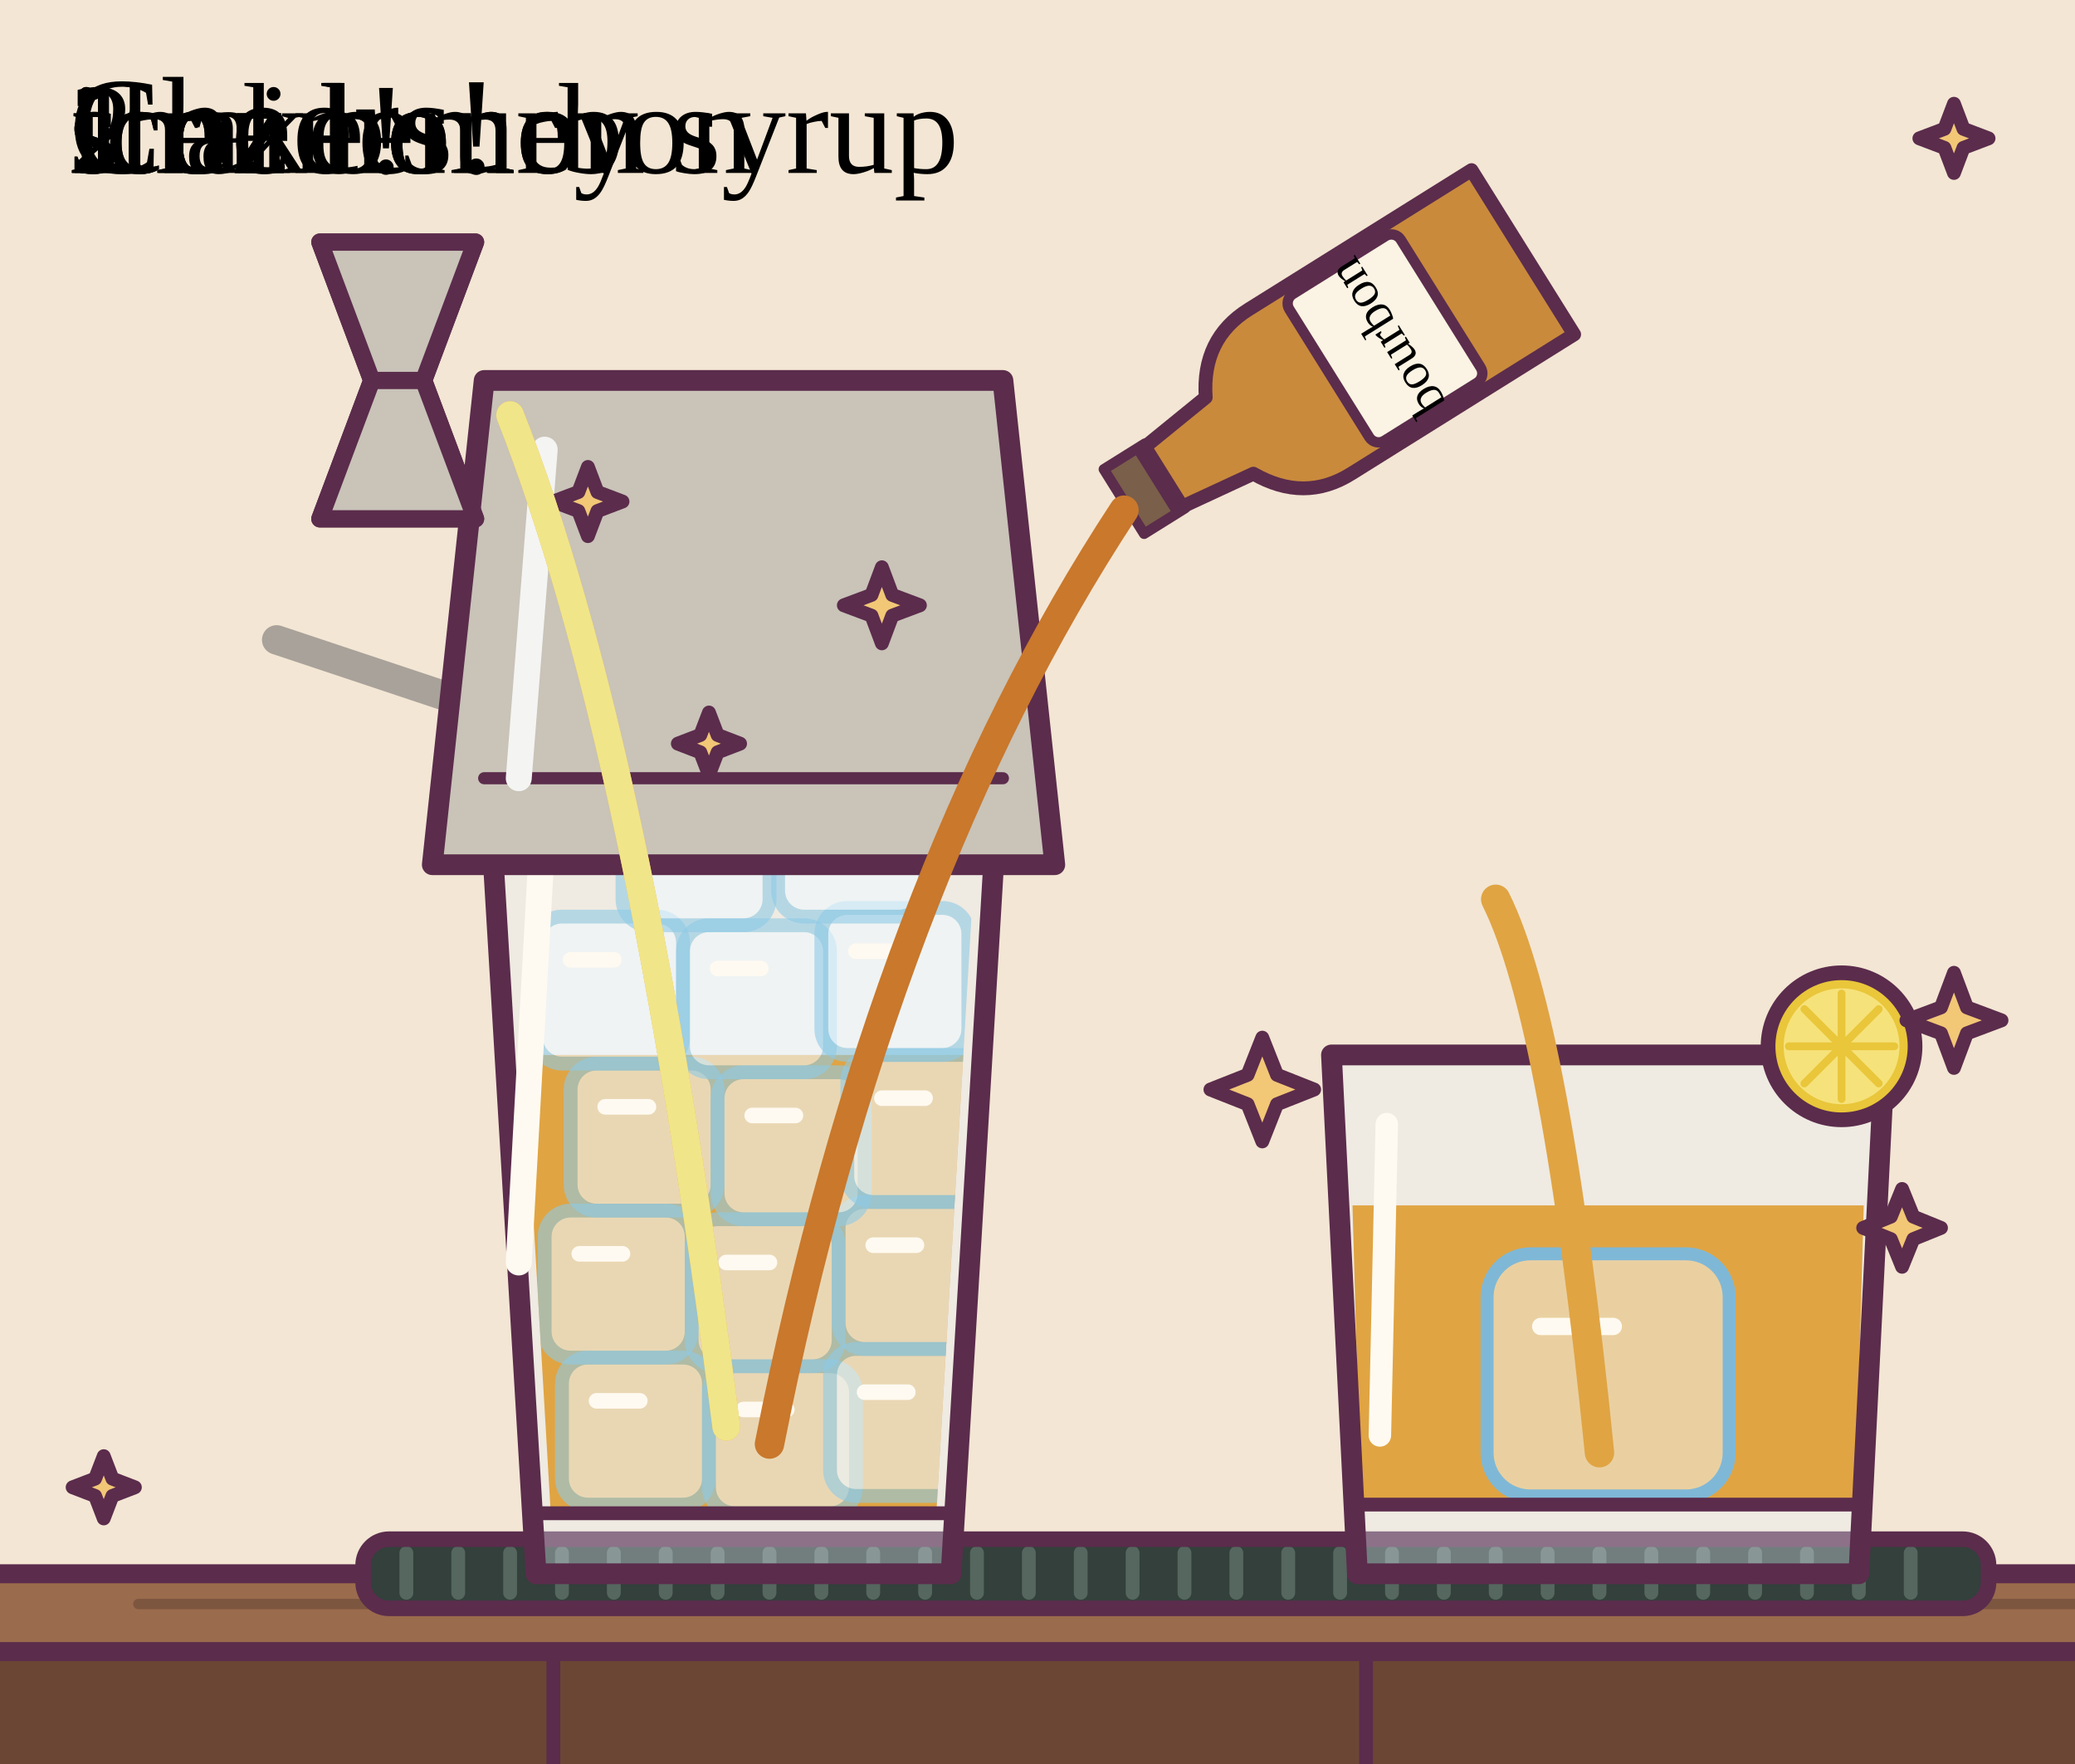
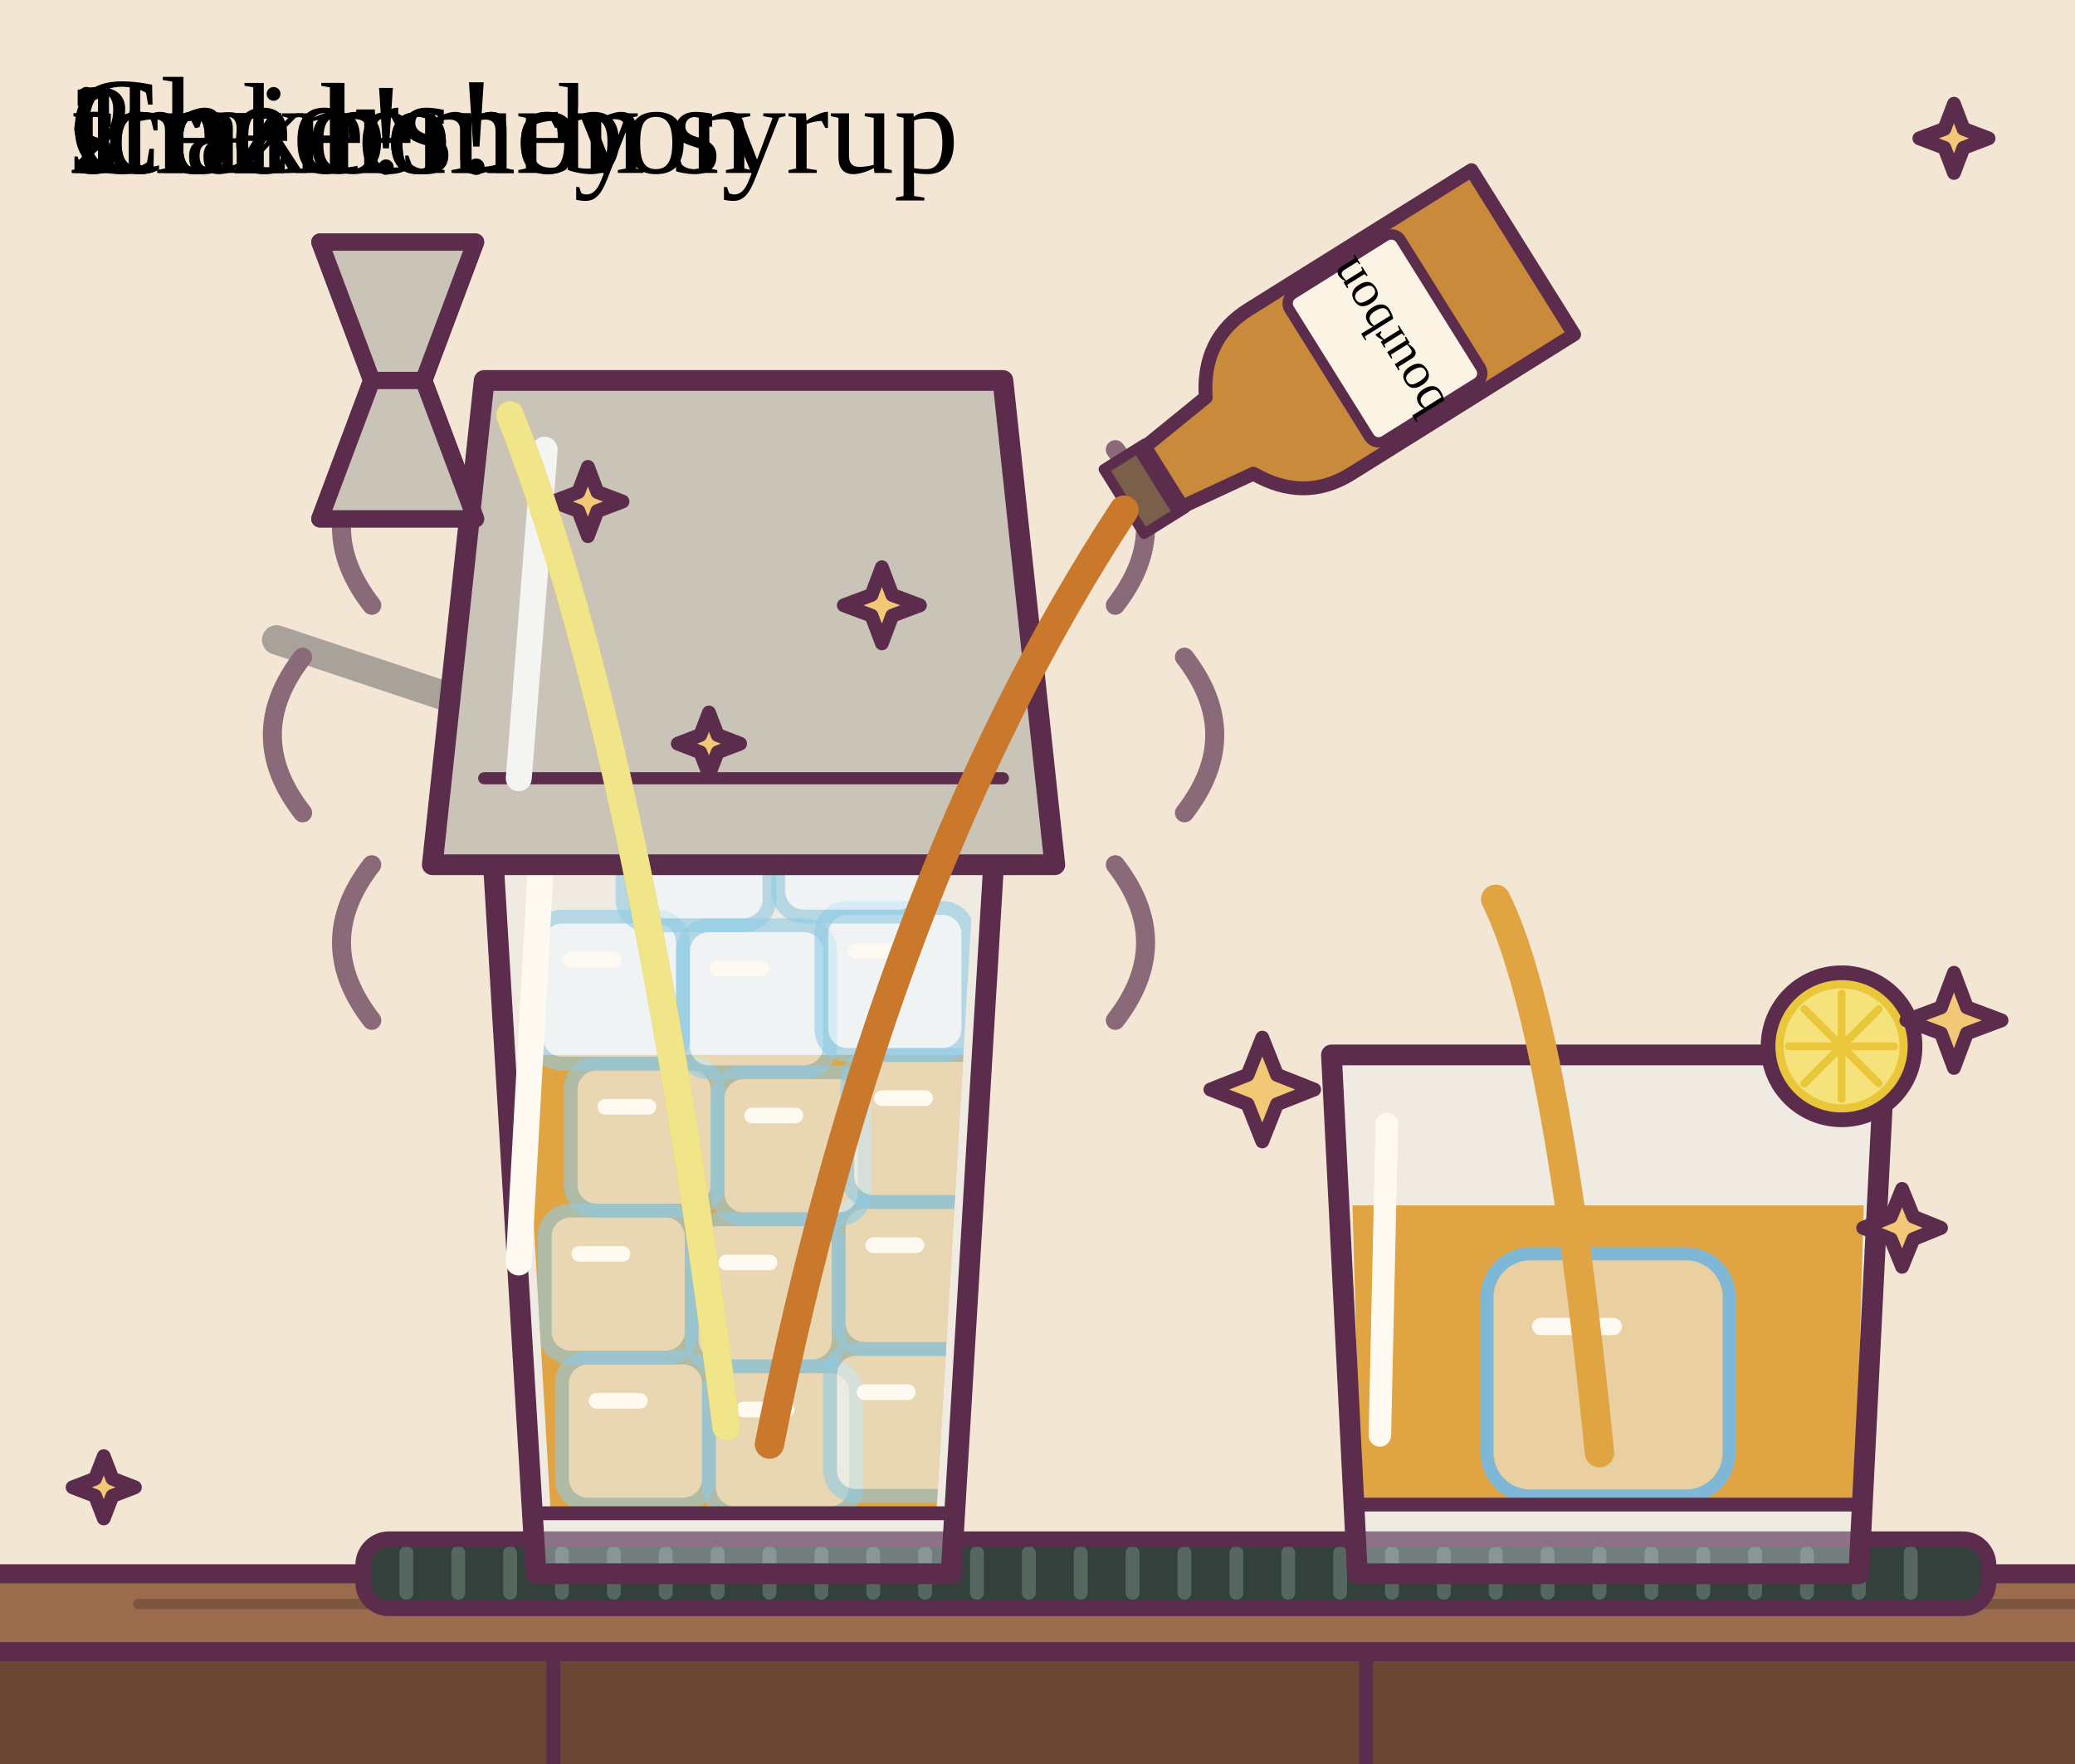
<svg viewBox="0 0 240 204" role="img" aria-label="How to make a Gold Rush, step by step: Combine ingredients. Add the bourbon, honey syrup and lemon juice to your shaker. Shake. Add ice and shake hard, until frosty cold. Strain over a big cube. Strain into a rocks glass over one large ice cube. Garnish. A lemon wheel. Cheers!">
  <g transform="translate(-104 -14)">
    <g filter="url(#wash)">
      <rect x="0" y="0" width="400" height="236" fill="#f3e6d4" />
    </g>
    <rect x="0" y="196" width="400" height="40" fill="#6e4b39" />
    <g filter="url(#wash)">
      <rect x="0" y="196" width="400" height="9" fill="#9a6b4c" />
      <rect x="0" y="205" width="400" height="31" fill="#6b4634" />
    </g>
    <g filter="url(#crayon)" fill="none" stroke="#5b2c4c" stroke-width="2.2" stroke-linecap="round" stroke-linejoin="round">
      <path d="M0 196 H400 M0 205 H400" />
      <path d="M64 205 V236" stroke-width="1.6" />
      <path d="M168 205 V236" stroke-width="1.6" />
      <path d="M262 205 V236" stroke-width="1.6" />
      <path d="M352 205 V236" stroke-width="1.6" />
      <path d="M22 199.5 h38" stroke="#7d5640" stroke-width="1.2" />
      <path d="M120 199.5 h54" stroke="#7d5640" stroke-width="1.2" />
      <path d="M230 199.5 h30" stroke="#7d5640" stroke-width="1.2" />
      <path d="M300 199.5 h46" stroke="#7d5640" stroke-width="1.2" />
    </g>
    <rect x="146" y="192" width="188" height="8" rx="3" fill="#33403b" />
    <path d="M151 193.6 v4.6" stroke="#55675f" stroke-width="1.6" stroke-linecap="round" />
    <path d="M157 193.6 v4.6" stroke="#55675f" stroke-width="1.6" stroke-linecap="round" />
    <path d="M163 193.6 v4.6" stroke="#55675f" stroke-width="1.6" stroke-linecap="round" />
    <path d="M169 193.6 v4.6" stroke="#55675f" stroke-width="1.6" stroke-linecap="round" />
    <path d="M175 193.6 v4.6" stroke="#55675f" stroke-width="1.6" stroke-linecap="round" />
    <path d="M181 193.6 v4.6" stroke="#55675f" stroke-width="1.6" stroke-linecap="round" />
    <path d="M187 193.6 v4.6" stroke="#55675f" stroke-width="1.6" stroke-linecap="round" />
    <path d="M193 193.6 v4.6" stroke="#55675f" stroke-width="1.6" stroke-linecap="round" />
    <path d="M199 193.6 v4.6" stroke="#55675f" stroke-width="1.6" stroke-linecap="round" />
    <path d="M205 193.6 v4.6" stroke="#55675f" stroke-width="1.6" stroke-linecap="round" />
    <path d="M211 193.6 v4.6" stroke="#55675f" stroke-width="1.6" stroke-linecap="round" />
    <path d="M217 193.6 v4.6" stroke="#55675f" stroke-width="1.6" stroke-linecap="round" />
    <path d="M223 193.6 v4.6" stroke="#55675f" stroke-width="1.6" stroke-linecap="round" />
    <path d="M229 193.6 v4.6" stroke="#55675f" stroke-width="1.6" stroke-linecap="round" />
    <path d="M235 193.6 v4.6" stroke="#55675f" stroke-width="1.6" stroke-linecap="round" />
    <path d="M241 193.6 v4.6" stroke="#55675f" stroke-width="1.6" stroke-linecap="round" />
    <path d="M247 193.6 v4.6" stroke="#55675f" stroke-width="1.6" stroke-linecap="round" />
    <path d="M253 193.6 v4.6" stroke="#55675f" stroke-width="1.6" stroke-linecap="round" />
    <path d="M259 193.6 v4.6" stroke="#55675f" stroke-width="1.6" stroke-linecap="round" />
    <path d="M265 193.6 v4.6" stroke="#55675f" stroke-width="1.6" stroke-linecap="round" />
    <path d="M271 193.6 v4.6" stroke="#55675f" stroke-width="1.6" stroke-linecap="round" />
    <path d="M277 193.6 v4.6" stroke="#55675f" stroke-width="1.6" stroke-linecap="round" />
    <path d="M283 193.6 v4.6" stroke="#55675f" stroke-width="1.6" stroke-linecap="round" />
    <path d="M289 193.6 v4.6" stroke="#55675f" stroke-width="1.6" stroke-linecap="round" />
    <path d="M295 193.6 v4.6" stroke="#55675f" stroke-width="1.6" stroke-linecap="round" />
    <path d="M301 193.6 v4.6" stroke="#55675f" stroke-width="1.6" stroke-linecap="round" />
    <path d="M307 193.6 v4.6" stroke="#55675f" stroke-width="1.6" stroke-linecap="round" />
    <path d="M313 193.6 v4.6" stroke="#55675f" stroke-width="1.6" stroke-linecap="round" />
    <path d="M319 193.6 v4.6" stroke="#55675f" stroke-width="1.6" stroke-linecap="round" />
    <path d="M325 193.6 v4.6" stroke="#55675f" stroke-width="1.6" stroke-linecap="round" />
    <g filter="url(#crayon)" fill="none" stroke="#5b2c4c" stroke-width="2.6" stroke-linecap="round" stroke-linejoin="round">
      <rect x="146" y="192" width="188" height="8" rx="3" stroke-width="1.8" />
    </g>
    <g class="twinkle d2" style="transform-origin:330px 30px">
      <path d="M330 26 L331.1 28.9 L334 30 L331.1 31.1 L330 34 L328.9 31.1 L326 30 L328.9 28.9Z" fill="#f2c776" stroke="#5b2c4c" stroke-width="1.6" stroke-linejoin="round" />
    </g>
    <g class="twinkle d3" style="transform-origin:116px 186px">
      <path d="M116 182.4 L117 185 L119.6 186 L117 187 L116 189.6 L115 187 L112.4 186 L115 185Z" fill="#f2c776" stroke="#5b2c4c" stroke-width="1.6" stroke-linejoin="round" />
    </g>
-     <g class="mix28">
-       <g class="tip27" style="transform-origin:220px 96px">
-         <g class="shk26" style="transform-origin:190px 116px">
+     <g class="mix29">
+       <g class="tip28" style="transform-origin:220px 96px">
+         <g class="shk27" style="transform-origin:190px 116px">
          <g filter="url(#wash)">
            <path d="M160 96 L220 96 L214 196 L166 196Z" fill="#e7f1fb" opacity=".35" />
          </g>
          <clipPath id="gold-rush-mx">
            <path d="M162.4 99 L217.6 99 L212.3 189 L167.7 189Z" />
          </clipPath>
          <g clip-path="url(#gold-rush-mx)">
            <g filter="url(#wash)">
              <g class="ml5" style="transform-origin:190px 190px">
                <rect x="158" y="169.5" width="64" height="20.5" fill="#c9782c" />
              </g>
              <g class="ml6" style="transform-origin:190px 170px">
                <rect x="158" y="159.5" width="64" height="10.5" fill="#e9b949" />
              </g>
              <g class="ml7" style="transform-origin:190px 160px">
                <rect x="158" y="149.5" width="64" height="10.5" fill="#f1e58a" />
              </g>
              <g class="mixed8" style="transform-origin:190px 190px">
                <rect x="158" y="136" width="64" height="54" fill="#e0a443" />
              </g>
            </g>
            <g class="mice9" style="transform-origin:177.5px 179.5px">
              <rect x="169" y="171" width="17" height="17" rx="3" fill="#eef8ff" opacity=".6" stroke="#8ecae6" stroke-width="1.6" />
              <path d="M173 176 h5" stroke="#fffaf1" stroke-width="1.8" stroke-linecap="round" />
            </g>
            <g class="mice10" style="transform-origin:194.5px 180.5px">
              <rect x="186" y="172" width="17" height="17" rx="3" fill="#eef8ff" opacity=".6" stroke="#8ecae6" stroke-width="1.6" />
              <path d="M190 177 h5" stroke="#fffaf1" stroke-width="1.8" stroke-linecap="round" />
            </g>
            <g class="mice11" style="transform-origin:208.5px 178.5px">
              <rect x="200" y="170" width="17" height="17" rx="3" fill="#eef8ff" opacity=".6" stroke="#8ecae6" stroke-width="1.6" />
              <path d="M204 175 h5" stroke="#fffaf1" stroke-width="1.8" stroke-linecap="round" />
            </g>
            <g class="mice12" style="transform-origin:175.5px 162.5px">
              <rect x="167" y="154" width="17" height="17" rx="3" fill="#eef8ff" opacity=".6" stroke="#8ecae6" stroke-width="1.6" />
              <path d="M171 159 h5" stroke="#fffaf1" stroke-width="1.8" stroke-linecap="round" />
            </g>
            <g class="mice13" style="transform-origin:192.5px 163.5px">
              <rect x="184" y="155" width="17" height="17" rx="3" fill="#eef8ff" opacity=".6" stroke="#8ecae6" stroke-width="1.6" />
              <path d="M188 160 h5" stroke="#fffaf1" stroke-width="1.8" stroke-linecap="round" />
            </g>
            <g class="mice14" style="transform-origin:209.5px 161.5px">
              <rect x="201" y="153" width="17" height="17" rx="3" fill="#eef8ff" opacity=".6" stroke="#8ecae6" stroke-width="1.6" />
              <path d="M205 158 h5" stroke="#fffaf1" stroke-width="1.8" stroke-linecap="round" />
            </g>
            <g class="mice15" style="transform-origin:178.5px 145.5px">
              <rect x="170" y="137" width="17" height="17" rx="3" fill="#eef8ff" opacity=".6" stroke="#8ecae6" stroke-width="1.6" />
              <path d="M174 142 h5" stroke="#fffaf1" stroke-width="1.8" stroke-linecap="round" />
            </g>
            <g class="mice16" style="transform-origin:195.5px 146.5px">
              <rect x="187" y="138" width="17" height="17" rx="3" fill="#eef8ff" opacity=".6" stroke="#8ecae6" stroke-width="1.6" />
              <path d="M191 143 h5" stroke="#fffaf1" stroke-width="1.8" stroke-linecap="round" />
            </g>
            <g class="mice17" style="transform-origin:210.5px 144.5px">
              <rect x="202" y="136" width="17" height="17" rx="3" fill="#eef8ff" opacity=".6" stroke="#8ecae6" stroke-width="1.6" />
              <path d="M206 141 h5" stroke="#fffaf1" stroke-width="1.8" stroke-linecap="round" />
            </g>
            <g class="mice18" style="transform-origin:174.5px 128.5px">
              <rect x="166" y="120" width="17" height="17" rx="3" fill="#eef8ff" opacity=".6" stroke="#8ecae6" stroke-width="1.6" />
              <path d="M170 125 h5" stroke="#fffaf1" stroke-width="1.8" stroke-linecap="round" />
            </g>
            <g class="mice19" style="transform-origin:191.5px 129.5px">
              <rect x="183" y="121" width="17" height="17" rx="3" fill="#eef8ff" opacity=".6" stroke="#8ecae6" stroke-width="1.6" />
              <path d="M187 126 h5" stroke="#fffaf1" stroke-width="1.8" stroke-linecap="round" />
            </g>
            <g class="mice20" style="transform-origin:207.5px 127.5px">
              <rect x="199" y="119" width="17" height="17" rx="3" fill="#eef8ff" opacity=".6" stroke="#8ecae6" stroke-width="1.6" />
              <path d="M203 124 h5" stroke="#fffaf1" stroke-width="1.8" stroke-linecap="round" />
            </g>
            <g class="mice21" style="transform-origin:184.5px 112.5px">
              <rect x="176" y="104" width="17" height="17" rx="3" fill="#eef8ff" opacity=".6" stroke="#8ecae6" stroke-width="1.6" />
              <path d="M180 109 h5" stroke="#fffaf1" stroke-width="1.8" stroke-linecap="round" />
            </g>
            <g class="mice22" style="transform-origin:202.5px 111.5px">
              <rect x="194" y="103" width="17" height="17" rx="3" fill="#eef8ff" opacity=".6" stroke="#8ecae6" stroke-width="1.6" />
              <path d="M198 108 h5" stroke="#fffaf1" stroke-width="1.8" stroke-linecap="round" />
            </g>
          </g>
          <g filter="url(#crayon)" fill="none" stroke="#5b2c4c" stroke-width="2.6" stroke-linecap="round" stroke-linejoin="round">
            <path d="M160 96 L220 96 L214 196 L166 196Z" stroke-width="2.4" />
            <path d="M166 189 H214" stroke-width="1.6" />
            <path d="M167 106 L164 160" stroke="#fffaf1" stroke-width="3" />
          </g>
          <g class="strainer23">
            <g filter="url(#crayon)" fill="none" stroke="#5b2c4c" stroke-width="2.6" stroke-linecap="round" stroke-linejoin="round">
              <path d="M160 96 H220" stroke="#a9a29a" stroke-width="3.4" />
              <path d="M162 100 q3 3.4 6 0 q3 3.4 6 0 q3 3.4 6 0 q3 3.4 6 0 q3 3.4 6 0 q3 3.4 6 0 q3 3.4 6 0 q3 3.4 6 0 q3 3.4 6 0 q3 3.4 6 0" stroke="#8a8f96" stroke-width="1.5" />
              <path d="M160 96 L136 88" stroke="#a9a29a" stroke-width="3.4" />
            </g>
          </g>
-           <g class="tin25">
+           <g class="tin26">
            <g filter="url(#wash)">
              <path d="M154 114 L226 114 L220 58 L160 58Z" fill="#c9c3b8" />
            </g>
            <g filter="url(#crayon)" fill="none" stroke="#5b2c4c" stroke-width="2.6" stroke-linecap="round" stroke-linejoin="round">
              <path d="M154 114 L226 114 L220 58 L160 58Z" stroke-width="2.4" />
              <path d="M160 104 H220" stroke-width="1.4" />
              <path d="M167 66 L164 104" stroke="#f4f4f2" stroke-width="3" />
            </g>
-             <g class="frost24">
+             <g class="frost25">
              <g class="twinkle" style="transform-origin:172px 72px">
                <path d="M172 68 L173.1 70.9 L176 72 L173.1 73.1 L172 76 L170.9 73.1 L168 72 L170.9 70.9Z" fill="#f2c776" stroke="#5b2c4c" stroke-width="1.6" stroke-linejoin="round" />
              </g>
              <g class="twinkle d2" style="transform-origin:206px 84px">
                <path d="M206 79.6 L207.2 82.8 L210.4 84 L207.2 85.2 L206 88.4 L204.8 85.2 L201.6 84 L204.8 82.8Z" fill="#f2c776" stroke="#5b2c4c" stroke-width="1.6" stroke-linejoin="round" />
              </g>
              <g class="twinkle d3" style="transform-origin:186px 100px">
                <path d="M186 96.4 L187 99 L189.6 100 L187 101 L186 103.6 L185 101 L182.4 100 L185 99Z" fill="#f2c776" stroke="#5b2c4c" stroke-width="1.6" stroke-linejoin="round" />
              </g>
            </g>
+           </g>
+         </g>
+         <g class="whoosh24">
+           <g filter="url(#crayon)" fill="none" stroke="#5b2c4c" stroke-width="2.6" stroke-linecap="round" stroke-linejoin="round">
+             <path d="M147 66 q-7 9 0 18 M139 90 q-7 9 0 18 M147 114 q-7 9 0 18 M233 66 q7 9 0 18 M241 90 q7 9 0 18 M233 114 q7 9 0 18" stroke="#8a6a78" stroke-width="2.2" />
          </g>
        </g>
      </g>
    </g>
    <g transform="translate(290 196) scale(1)">
      <g filter="url(#wash)">
        <path d="M-32 -60 L32 -60 L29 0 L-29 0Z" fill="#e7f1fb" opacity=".35" />
      </g>
      <g class="gc3">
        <clipPath id="gold-rush-gl">
          <path d="M-30 -58 L30 -58 L28.6 -8 L-28.6 -8Z" />
        </clipPath>
        <g clip-path="url(#gold-rush-gl)">
          <g filter="url(#wash)">
            <g class="band1" style="transform-origin:0px -6.5px">
              <rect x="-40" y="-42.6" width="80" height="36.1" fill="#e0a443" />
            </g>
          </g>
          <g filter="url(#wash)" />
          <g class="gice2">
            <g>
              <g>
                <g filter="url(#wash)">
                  <rect x="-14" y="-37" width="28" height="28" rx="5" fill="#f4fbff" opacity=".5" />
                </g>
                <g filter="url(#crayon)" fill="none" stroke="#5b2c4c" stroke-width="2.6" stroke-linecap="round" stroke-linejoin="round">
                  <rect x="-14" y="-37" width="28" height="28" rx="5" stroke="#7fb8d6" stroke-width="1.5" />
                  <path d="M-7.8 -28.6 h8.4" stroke="#fffaf1" stroke-width="2" />
                </g>
              </g>
            </g>
          </g>
        </g>
      </g>
      <g filter="url(#crayon)" fill="none" stroke="#5b2c4c" stroke-width="2.6" stroke-linecap="round" stroke-linejoin="round">
        <path d="M-32 -60 L32 -60 L29 0 L-29 0Z" stroke-width="2.4" />
        <path d="M-28.6 -8 H28.6" stroke-width="1.6" />
        <path d="M-25.6 -52 L-26.4 -16" stroke="#fffaf1" stroke-width="2.6" />
      </g>
      <g class="garn4">
        <g transform="translate(27 -61)">
          <g filter="url(#wash)">
            <circle r="8.5" fill="#e9c63a" />
            <circle r="6.7" fill="#f6e27a" />
          </g>
          <g filter="url(#crayon)" fill="none" stroke="#5b2c4c" stroke-width="2.6" stroke-linecap="round" stroke-linejoin="round">
            <circle r="8.5" stroke-width="1.7" />
            <path d="M0 0 L6.1 0 M0 0 L4.3 4.3 M0 0 L0 6.1 M0 0 L-4.3 4.3 M0 0 L-6.1 0 M0 0 L-4.3 -4.3 M0 0 L-0 -6.1 M0 0 L4.3 -4.3" stroke="#e9c63a" stroke-width=".9" />
          </g>
        </g>
      </g>
    </g>
-     <g class="btl29" style="transform-origin:234px 72px">
+     <g class="btl30" style="transform-origin:234px 72px">
      <g transform="translate(234 72) rotate(-122)">
        <g transform="translate(0 54.4) scale(0.8)">
          <g filter="url(#wash)">
            <path d="M-14 0 L-14 -38 Q-14 -46 -6.5 -50 L-5 -62 L5 -62 L6.5 -50 Q14 -46 14 -38 L14 0Z" fill="#c98a3c" />
            <rect x="-12.5" y="-33" width="25" height="19" rx="1.6" fill="#fbf3e3" />
            <path d="M-5.5 -68 h11 v7 h-11Z" fill="#7a5f4a" />
          </g>
          <g filter="url(#crayon)" fill="none" stroke="#5b2c4c" stroke-width="2.6" stroke-linecap="round" stroke-linejoin="round">
            <path d="M-14 0 L-14 -38 Q-14 -46 -6.5 -50 L-5 -62 L5 -62 L6.5 -50 Q14 -46 14 -38 L14 0Z" stroke-width="2" />
            <rect x="-12.5" y="-33" width="25" height="19" rx="1.6" stroke-width="1.5" />
            <path d="M-5.5 -68 h11 v7 h-11Z" stroke-width="1.5" />
          </g>
          <text class="letter" x="0" y="-20.8" font-size="7.6" text-anchor="middle" textLength="22" lengthAdjust="spacingAndGlyphs">bourbon</text>
        </g>
      </g>
    </g>
-     <g filter="url(#crayon)" fill="none" stroke="#5b2c4c" stroke-width="2.6" stroke-linecap="round" stroke-linejoin="round" class="pour30">
+     <g filter="url(#crayon)" fill="none" stroke="#5b2c4c" stroke-width="2.6" stroke-linecap="round" stroke-linejoin="round" class="pour31">
      <path d="M234 73 Q206 115.6 193 181" stroke="#c9782c" stroke-width="3.4" />
    </g>
-     <g class="jig32" style="transform-origin:150px 58px">
+     <g class="jig33" style="transform-origin:150px 58px">
      <g transform="translate(150 58)">
        <g filter="url(#wash)">
          <path d="M-9 -16 L9 -16 L3 0 L9 16 L-9 16 L-3 0Z" fill="#c9c3b8" />
        </g>
        <g filter="url(#crayon)" fill="none" stroke="#5b2c4c" stroke-width="2.6" stroke-linecap="round" stroke-linejoin="round">
          <path d="M-9 -16 L9 -16 L3 0 L9 16 L-9 16 L-3 0Z M-3 0 H3" stroke-width="2" />
        </g>
      </g>
    </g>
-     <g filter="url(#crayon)" fill="none" stroke="#5b2c4c" stroke-width="2.6" stroke-linecap="round" stroke-linejoin="round" class="pour33">
+     <g filter="url(#crayon)" fill="none" stroke="#5b2c4c" stroke-width="2.6" stroke-linecap="round" stroke-linejoin="round" class="pour34">
      <path d="M163 62 Q178 100 188 179" stroke="#e9b949" stroke-width="3.2" />
    </g>
-     <g class="jig35" style="transform-origin:150px 58px">
+     <g class="jig36" style="transform-origin:150px 58px">
      <g transform="translate(150 58)">
        <g filter="url(#wash)">
          <path d="M-9 -16 L9 -16 L3 0 L9 16 L-9 16 L-3 0Z" fill="#c9c3b8" />
        </g>
        <g filter="url(#crayon)" fill="none" stroke="#5b2c4c" stroke-width="2.6" stroke-linecap="round" stroke-linejoin="round">
          <path d="M-9 -16 L9 -16 L3 0 L9 16 L-9 16 L-3 0Z M-3 0 H3" stroke-width="2" />
        </g>
      </g>
    </g>
-     <g filter="url(#crayon)" fill="none" stroke="#5b2c4c" stroke-width="2.6" stroke-linecap="round" stroke-linejoin="round" class="pour36">
+     <g filter="url(#crayon)" fill="none" stroke="#5b2c4c" stroke-width="2.6" stroke-linecap="round" stroke-linejoin="round" class="pour37">
      <path d="M163 62 Q178 100 188 179" stroke="#f1e58a" stroke-width="3.2" />
    </g>
-     <g filter="url(#crayon)" fill="none" stroke="#5b2c4c" stroke-width="2.6" stroke-linecap="round" stroke-linejoin="round" class="pour41">
+     <g filter="url(#crayon)" fill="none" stroke="#5b2c4c" stroke-width="2.6" stroke-linecap="round" stroke-linejoin="round" class="pour42">
      <path d="M277 118 Q284 132 289 182" stroke="#e0a443" stroke-width="3.4" />
    </g>
-     <g class="cheer44">
+     <g class="cheer45">
      <g class="twinkle" style="transform-origin:250px 140px">
        <path d="M250 134 L251.7 138.3 L256 140 L251.7 141.7 L250 146 L248.3 141.7 L244 140 L248.3 138.3Z" fill="#f2c776" stroke="#5b2c4c" stroke-width="1.6" stroke-linejoin="round" />
      </g>
      <g class="twinkle d2" style="transform-origin:330px 132px">
        <path d="M330 126.5 L331.5 130.5 L335.5 132 L331.5 133.5 L330 137.5 L328.5 133.5 L324.5 132 L328.5 130.5Z" fill="#f2c776" stroke="#5b2c4c" stroke-width="1.6" stroke-linejoin="round" />
      </g>
      <g class="twinkle d3" style="transform-origin:324px 156px">
        <path d="M324 151.5 L325.3 154.7 L328.5 156 L325.3 157.3 L324 160.5 L322.7 157.3 L319.5 156 L322.7 154.7Z" fill="#f2c776" stroke="#5b2c4c" stroke-width="1.6" stroke-linejoin="round" />
      </g>
    </g>
-     <text class="letter cap31" x="112" y="34" font-size="15">2 oz bourbon</text>
-     <text class="letter cap34" x="112" y="34" font-size="15">1 oz honey syrup</text>
-     <text class="letter cap37" x="112" y="34" font-size="15">1 oz lemon</text>
-     <text class="letter cap38" x="112" y="34" font-size="15">ice</text>
-     <text class="letter cap39" x="112" y="34" font-size="15">shake!</text>
-     <text class="letter cap40" x="112" y="34" font-size="15">ice</text>
-     <text class="letter cap42" x="112" y="34" font-size="15">strain</text>
-     <text class="letter cap43" x="112" y="34" font-size="16">Cheers!</text>
+     <text class="letter cap32" x="112" y="34" font-size="15">2 oz bourbon</text>
+     <text class="letter cap35" x="112" y="34" font-size="15">1 oz honey syrup</text>
+     <text class="letter cap38" x="112" y="34" font-size="15">1 oz lemon</text>
+     <text class="letter cap39" x="112" y="34" font-size="15">ice</text>
+     <text class="letter cap40" x="112" y="34" font-size="15">shake!</text>
+     <text class="letter cap41" x="112" y="34" font-size="15">ice</text>
+     <text class="letter cap43" x="112" y="34" font-size="15">strain</text>
+     <text class="letter cap44" x="112" y="34" font-size="16">Cheers!</text>
  </g>
</svg>
